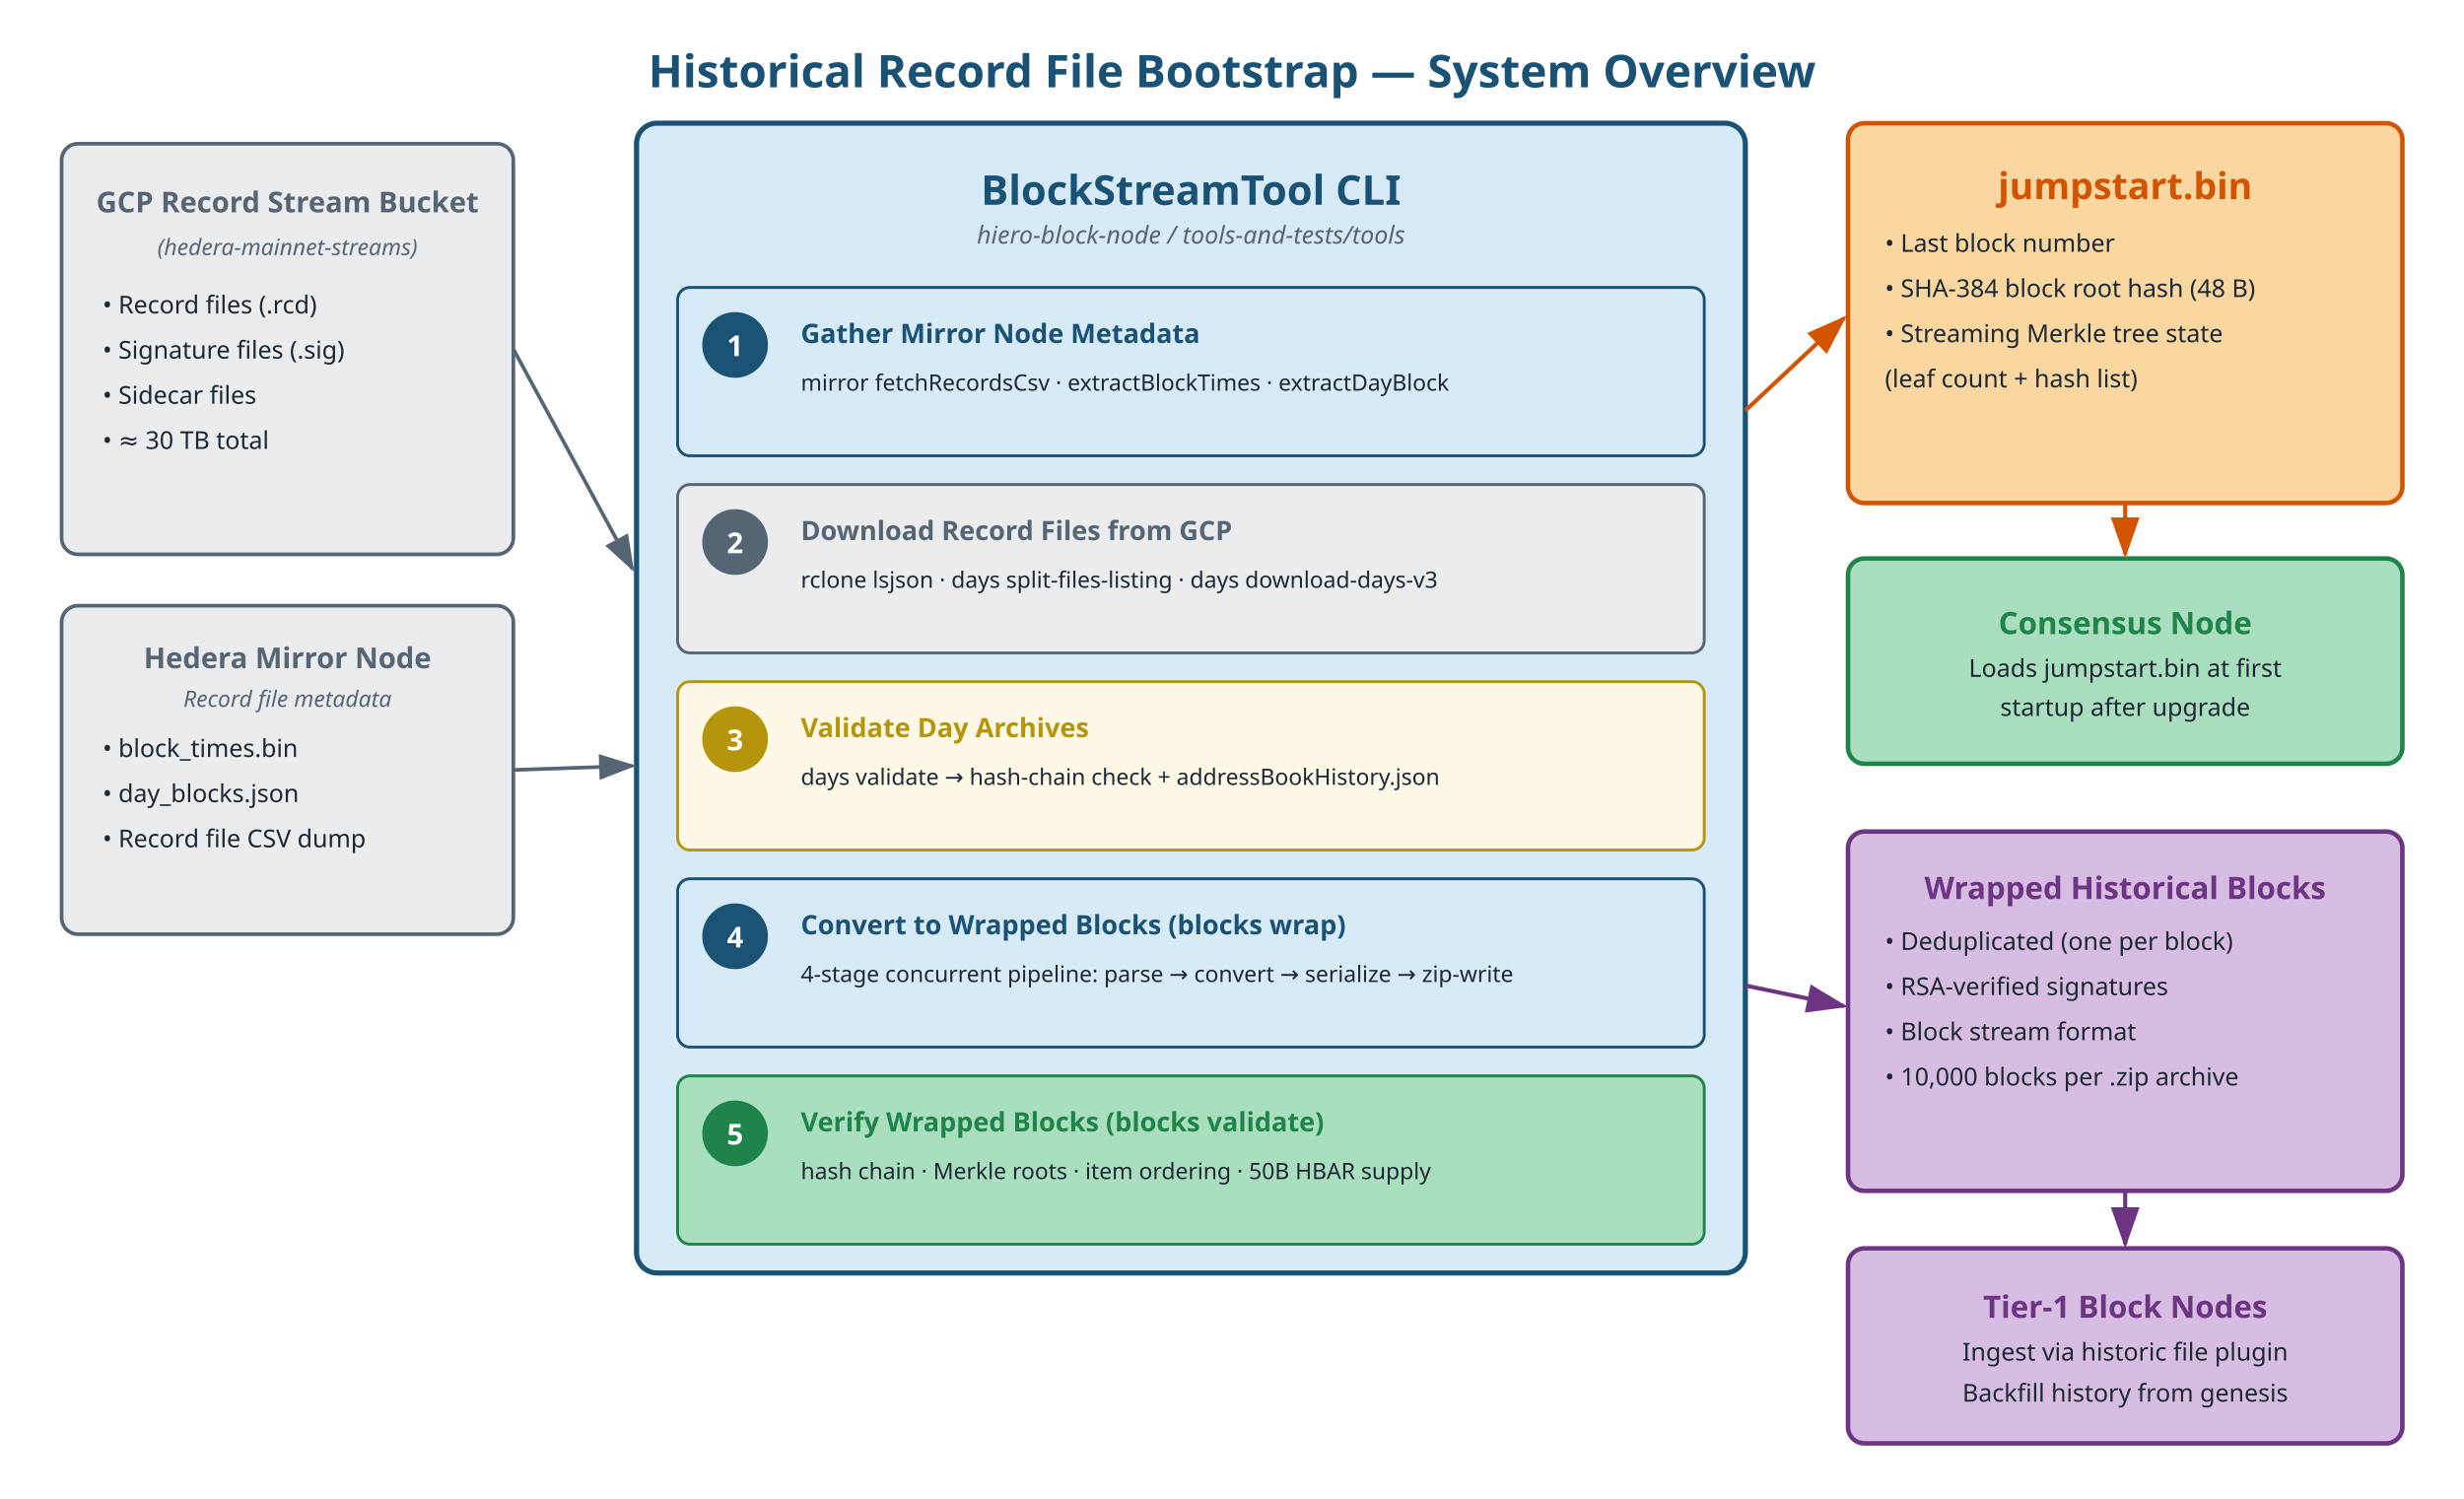
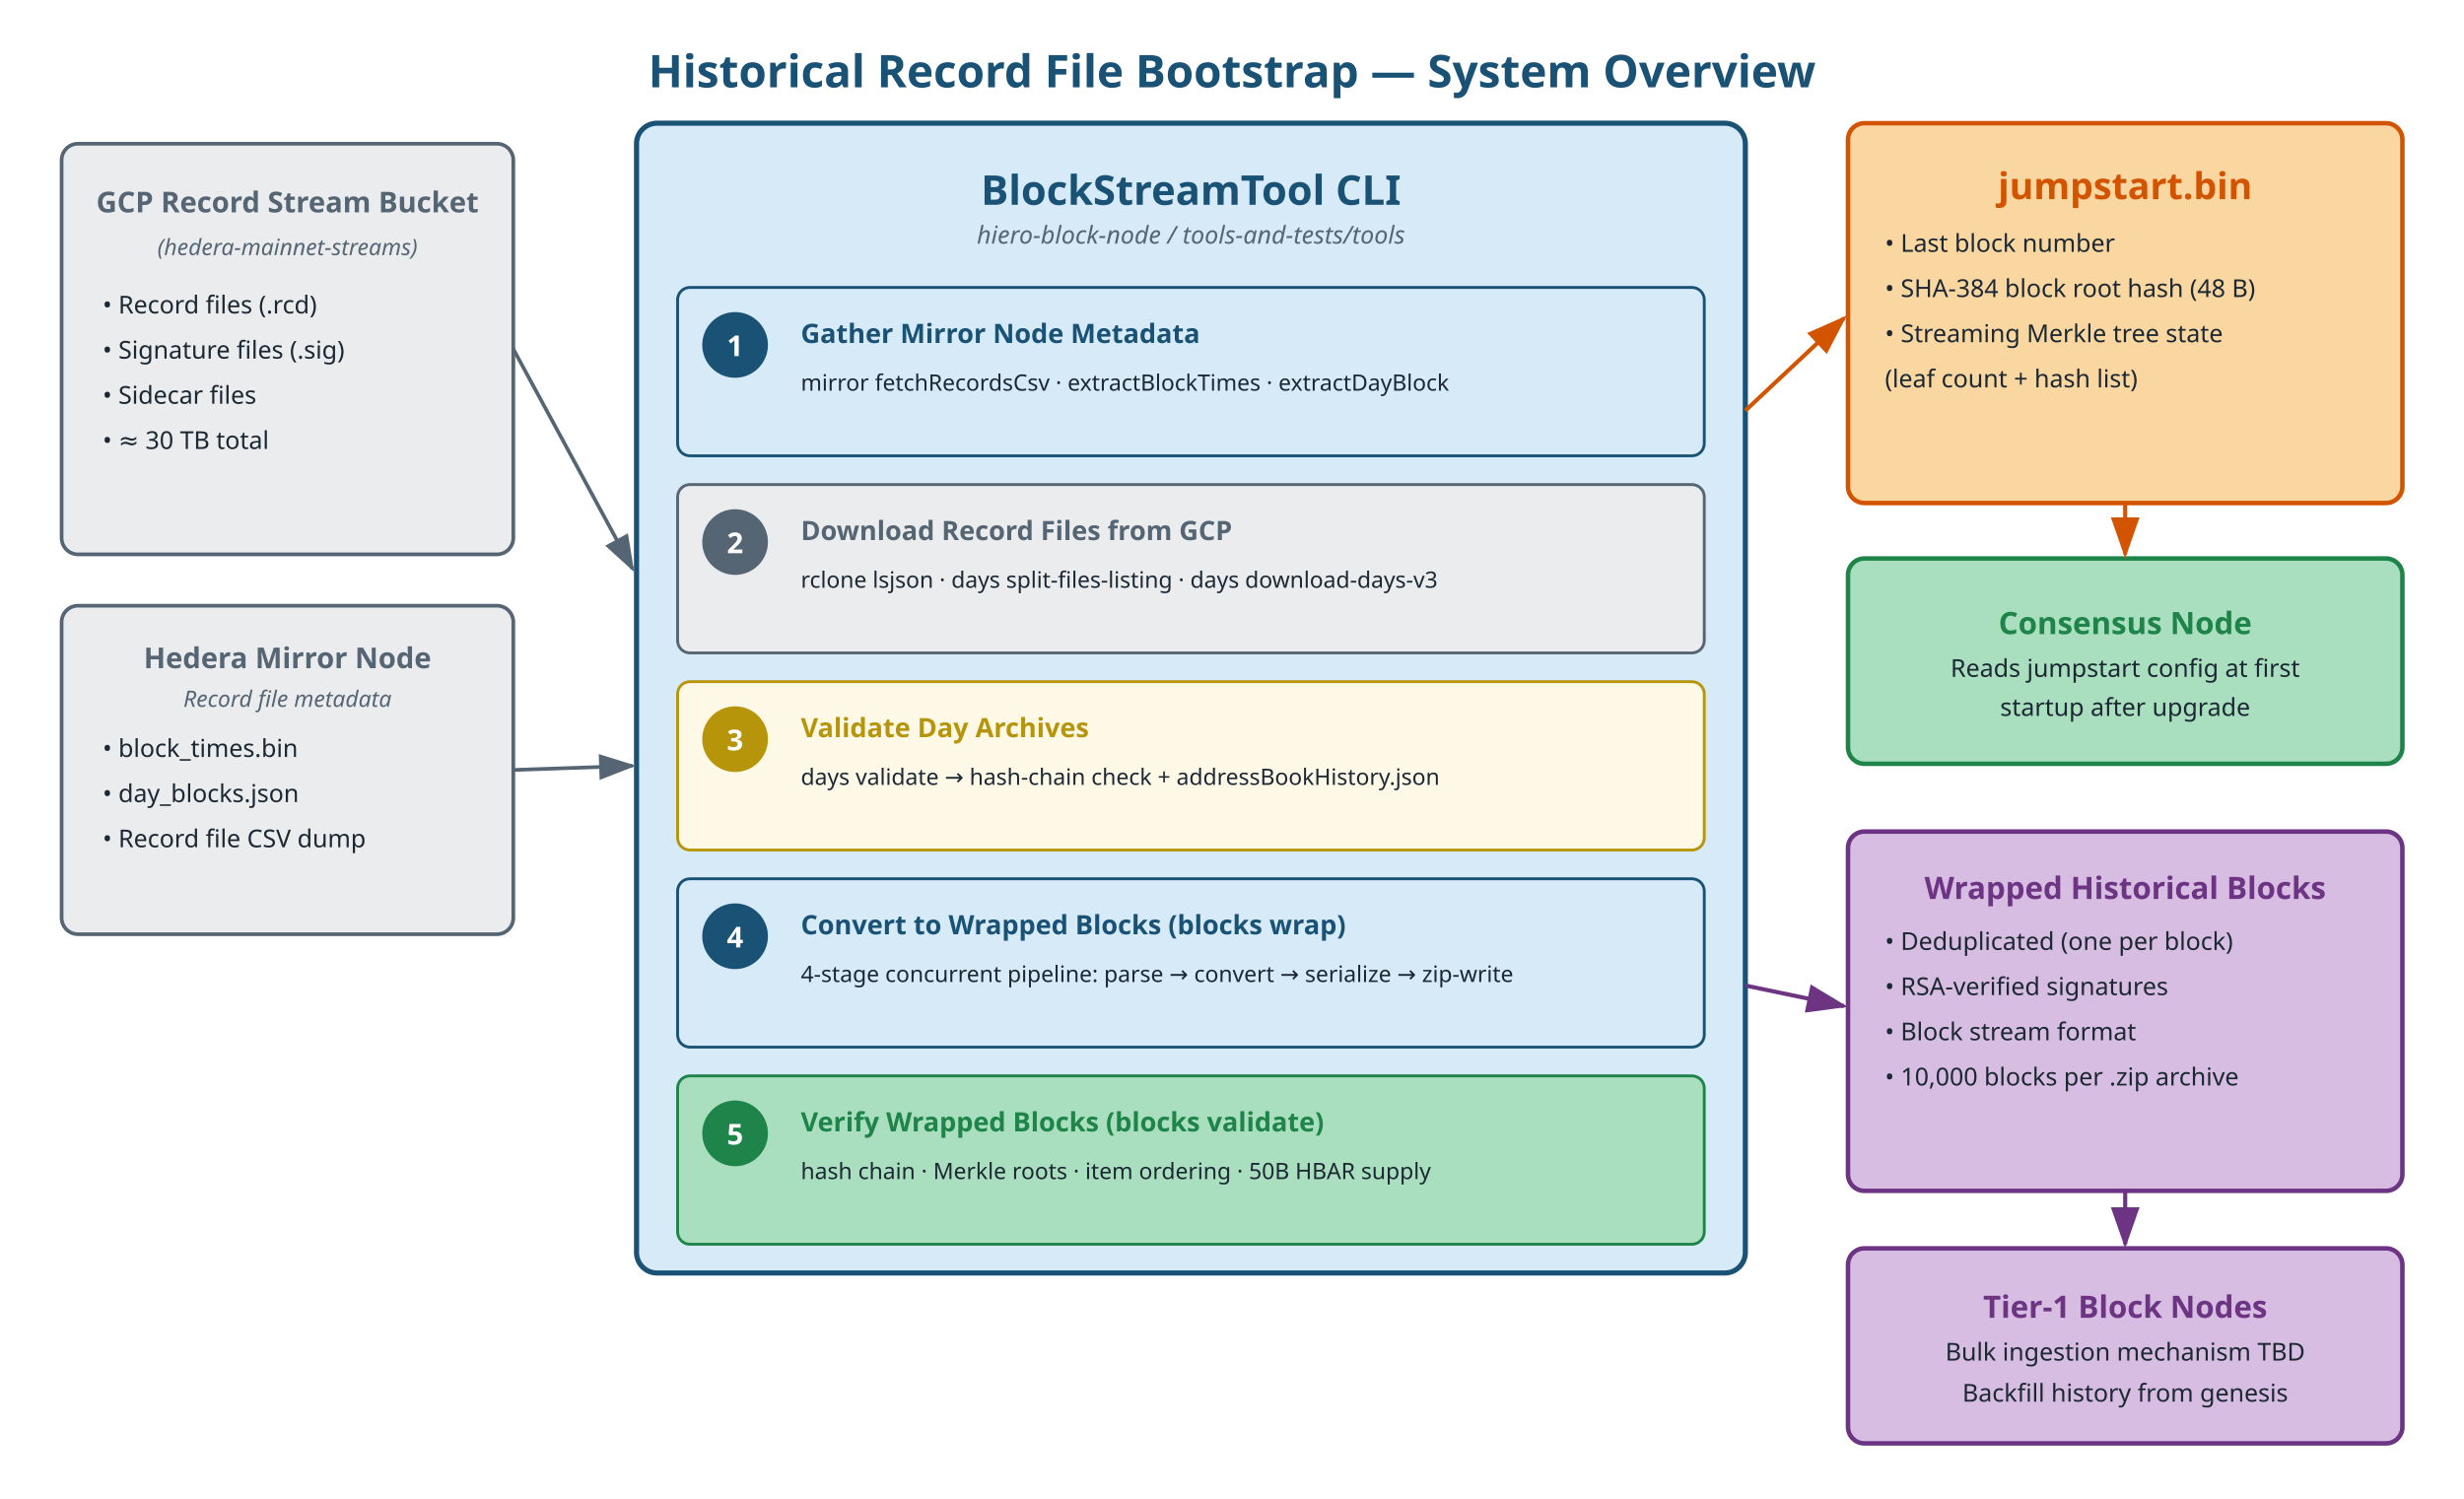
<svg xmlns="http://www.w3.org/2000/svg" width="1200" height="730" viewBox="0 0 1200 730">
  <defs>
    <marker id="arr" markerWidth="10" markerHeight="7" refX="9" refY="3.5" orient="auto">
      <polygon points="0 0, 10 3.5, 0 7" fill="#1a5276" />
    </marker>
    <marker id="arr-orange" markerWidth="10" markerHeight="7" refX="9" refY="3.5" orient="auto">
      <polygon points="0 0, 10 3.5, 0 7" fill="#d35400" />
    </marker>
    <marker id="arr-purple" markerWidth="10" markerHeight="7" refX="9" refY="3.5" orient="auto">
      <polygon points="0 0, 10 3.5, 0 7" fill="#6c3483" />
    </marker>
    <marker id="arr-green" markerWidth="10" markerHeight="7" refX="9" refY="3.5" orient="auto">
      <polygon points="0 0, 10 3.5, 0 7" fill="#1e8449" />
    </marker>
    <marker id="arr-gray" markerWidth="10" markerHeight="7" refX="9" refY="3.5" orient="auto">
      <polygon points="0 0, 10 3.5, 0 7" fill="#566573" />
    </marker>
  </defs>
  <rect width="1200" height="730" fill="#ffffff" />
  <text x="600" y="34" text-anchor="middle" dominant-baseline="central" font-size="22" font-family="sans-serif" font-weight="bold" fill="#1a5276">Historical Record File Bootstrap — System Overview</text>
  <rect x="30" y="70" width="220" height="200" rx="8" fill="#eaecee" stroke="#566573" stroke-width="1.8" />
  <text x="140" y="98" text-anchor="middle" dominant-baseline="central" font-size="14" font-family="sans-serif" font-weight="bold" fill="#566573">GCP Record Stream Bucket</text>
  <text x="140" y="120" text-anchor="middle" dominant-baseline="central" font-size="11" font-family="sans-serif" font-style="italic" fill="#566573">(hedera-mainnet-streams)</text>
  <text x="50" y="148" text-anchor="start" dominant-baseline="central" font-size="12" font-family="sans-serif" fill="#1c2833">• Record files  (.rcd)</text>
  <text x="50" y="170" text-anchor="start" dominant-baseline="central" font-size="12" font-family="sans-serif" fill="#1c2833">• Signature files  (.sig)</text>
  <text x="50" y="192" text-anchor="start" dominant-baseline="central" font-size="12" font-family="sans-serif" fill="#1c2833">• Sidecar files</text>
  <text x="50" y="214" text-anchor="start" dominant-baseline="central" font-size="12" font-family="sans-serif" fill="#1c2833">• ≈ 30 TB total</text>
  <rect x="30" y="295" width="220" height="160" rx="8" fill="#eaecee" stroke="#566573" stroke-width="1.8" />
  <text x="140" y="320" text-anchor="middle" dominant-baseline="central" font-size="14" font-family="sans-serif" font-weight="bold" fill="#566573">Hedera Mirror Node</text>
  <text x="140" y="340" text-anchor="middle" dominant-baseline="central" font-size="11" font-family="sans-serif" font-style="italic" fill="#566573">Record file metadata</text>
  <text x="50" y="364" text-anchor="start" dominant-baseline="central" font-size="12" font-family="sans-serif" fill="#1c2833">• block_times.bin</text>
  <text x="50" y="386" text-anchor="start" dominant-baseline="central" font-size="12" font-family="sans-serif" fill="#1c2833">• day_blocks.json</text>
  <text x="50" y="408" text-anchor="start" dominant-baseline="central" font-size="12" font-family="sans-serif" fill="#1c2833">• Record file CSV dump</text>
  <rect x="310" y="60" width="540" height="560" rx="10" fill="#d6eaf8" stroke="#1a5276" stroke-width="2.5" />
  <text x="580" y="92" text-anchor="middle" dominant-baseline="central" font-size="20" font-family="sans-serif" font-weight="bold" fill="#1a5276">BlockStreamTool CLI</text>
  <text x="580" y="114" text-anchor="middle" dominant-baseline="central" font-size="12" font-family="sans-serif" font-style="italic" fill="#566573">hiero-block-node / tools-and-tests/tools</text>
  <rect x="330" y="140" width="500" height="82" rx="6" fill="#d6eaf8" stroke="#1a5276" stroke-width="1.4" />
  <circle cx="358" cy="168" r="16" fill="#1a5276" />
  <text x="358" y="168" text-anchor="middle" dominant-baseline="central" font-size="14" font-family="sans-serif" font-weight="bold" fill="#ffffff">1</text>
  <text x="390" y="162" text-anchor="start" dominant-baseline="central" font-size="13" font-family="sans-serif" font-weight="bold" fill="#1a5276">Gather Mirror Node Metadata</text>
  <text x="390" y="186" text-anchor="start" dominant-baseline="central" font-size="11" font-family="sans-serif" fill="#1c2833">mirror fetchRecordsCsv  ·  extractBlockTimes  ·  extractDayBlock</text>
  <rect x="330" y="236" width="500" height="82" rx="6" fill="#eaecee" stroke="#566573" stroke-width="1.4" />
  <circle cx="358" cy="264" r="16" fill="#566573" />
  <text x="358" y="264" text-anchor="middle" dominant-baseline="central" font-size="14" font-family="sans-serif" font-weight="bold" fill="#ffffff">2</text>
  <text x="390" y="258" text-anchor="start" dominant-baseline="central" font-size="13" font-family="sans-serif" font-weight="bold" fill="#566573">Download Record Files from GCP</text>
  <text x="390" y="282" text-anchor="start" dominant-baseline="central" font-size="11" font-family="sans-serif" fill="#1c2833">rclone lsjson  ·  days split-files-listing  ·  days download-days-v3</text>
  <rect x="330" y="332" width="500" height="82" rx="6" fill="#fef9e7" stroke="#b7950b" stroke-width="1.4" />
  <circle cx="358" cy="360" r="16" fill="#b7950b" />
  <text x="358" y="360" text-anchor="middle" dominant-baseline="central" font-size="14" font-family="sans-serif" font-weight="bold" fill="#ffffff">3</text>
  <text x="390" y="354" text-anchor="start" dominant-baseline="central" font-size="13" font-family="sans-serif" font-weight="bold" fill="#b7950b">Validate Day Archives</text>
  <text x="390" y="378" text-anchor="start" dominant-baseline="central" font-size="11" font-family="sans-serif" fill="#1c2833">days validate  →  hash-chain check  +  addressBookHistory.json</text>
  <rect x="330" y="428" width="500" height="82" rx="6" fill="#d6eaf8" stroke="#1a5276" stroke-width="1.4" />
  <circle cx="358" cy="456" r="16" fill="#1a5276" />
  <text x="358" y="456" text-anchor="middle" dominant-baseline="central" font-size="14" font-family="sans-serif" font-weight="bold" fill="#ffffff">4</text>
  <text x="390" y="450" text-anchor="start" dominant-baseline="central" font-size="13" font-family="sans-serif" font-weight="bold" fill="#1a5276">Convert to Wrapped Blocks  (blocks wrap)</text>
  <text x="390" y="474" text-anchor="start" dominant-baseline="central" font-size="11" font-family="sans-serif" fill="#1c2833">4-stage concurrent pipeline: parse → convert → serialize → zip-write</text>
  <rect x="330" y="524" width="500" height="82" rx="6" fill="#a9dfbf" stroke="#1e8449" stroke-width="1.4" />
  <circle cx="358" cy="552" r="16" fill="#1e8449" />
  <text x="358" y="552" text-anchor="middle" dominant-baseline="central" font-size="14" font-family="sans-serif" font-weight="bold" fill="#ffffff">5</text>
  <text x="390" y="546" text-anchor="start" dominant-baseline="central" font-size="13" font-family="sans-serif" font-weight="bold" fill="#1e8449">Verify Wrapped Blocks  (blocks validate)</text>
  <text x="390" y="570" text-anchor="start" dominant-baseline="central" font-size="11" font-family="sans-serif" fill="#1c2833">hash chain  ·  Merkle roots  ·  item ordering  ·  50B HBAR supply</text>
  <line x1="250" y1="170" x2="308" y2="277" stroke="#566573" stroke-width="1.8" marker-end="url(#arr-gray)" />
  <line x1="250" y1="375" x2="308" y2="373" stroke="#566573" stroke-width="1.8" marker-end="url(#arr-gray)" />
  <rect x="900" y="60" width="270" height="185" rx="8" fill="#fad7a0" stroke="#d35400" stroke-width="2.2" />
  <text x="1035" y="90" text-anchor="middle" dominant-baseline="central" font-size="18" font-family="sans-serif" font-weight="bold" fill="#d35400">jumpstart.bin</text>
  <text x="918" y="118" text-anchor="start" dominant-baseline="central" font-size="12" font-family="sans-serif" fill="#1c2833">• Last block number</text>
  <text x="918" y="140" text-anchor="start" dominant-baseline="central" font-size="12" font-family="sans-serif" fill="#1c2833">• SHA-384 block root hash  (48 B)</text>
  <text x="918" y="162" text-anchor="start" dominant-baseline="central" font-size="12" font-family="sans-serif" fill="#1c2833">• Streaming Merkle tree state</text>
  <text x="918" y="184" text-anchor="start" dominant-baseline="central" font-size="12" font-family="sans-serif" fill="#1c2833">  (leaf count + hash list)</text>
  <line x1="850" y1="200" x2="898" y2="155" stroke="#d35400" stroke-width="2" marker-end="url(#arr-orange)" />
  <rect x="900" y="272" width="270" height="100" rx="8" fill="#a9dfbf" stroke="#1e8449" stroke-width="2.2" />
  <text x="1035" y="303" text-anchor="middle" dominant-baseline="central" font-size="15" font-family="sans-serif" font-weight="bold" fill="#1e8449">Consensus Node</text>
-   <text x="1035" y="325" text-anchor="middle" dominant-baseline="central" font-size="12" font-family="sans-serif" fill="#1c2833">Loads jumpstart.bin at first</text>
+   <text x="1035" y="325" text-anchor="middle" dominant-baseline="central" font-size="12" font-family="sans-serif" fill="#1c2833">Reads jumpstart config at first</text>
  <text x="1035" y="344" text-anchor="middle" dominant-baseline="central" font-size="12" font-family="sans-serif" fill="#1c2833">startup after upgrade</text>
  <line x1="1035" y1="245" x2="1035" y2="270" stroke="#d35400" stroke-width="2" marker-end="url(#arr-orange)" />
  <rect x="900" y="405" width="270" height="175" rx="8" fill="#d7bde2" stroke="#6c3483" stroke-width="2.2" />
  <text x="1035" y="432" text-anchor="middle" dominant-baseline="central" font-size="15" font-family="sans-serif" font-weight="bold" fill="#6c3483">Wrapped Historical Blocks</text>
  <text x="918" y="458" text-anchor="start" dominant-baseline="central" font-size="12" font-family="sans-serif" fill="#1c2833">• Deduplicated (one per block)</text>
  <text x="918" y="480" text-anchor="start" dominant-baseline="central" font-size="12" font-family="sans-serif" fill="#1c2833">• RSA-verified signatures</text>
  <text x="918" y="502" text-anchor="start" dominant-baseline="central" font-size="12" font-family="sans-serif" fill="#1c2833">• Block stream format</text>
  <text x="918" y="524" text-anchor="start" dominant-baseline="central" font-size="12" font-family="sans-serif" fill="#1c2833">• 10,000 blocks per .zip archive</text>
  <line x1="850" y1="480" x2="898" y2="490" stroke="#6c3483" stroke-width="2" marker-end="url(#arr-purple)" />
  <rect x="900" y="608" width="270" height="95" rx="8" fill="#d7bde2" stroke="#6c3483" stroke-width="2.2" />
  <text x="1035" y="636" text-anchor="middle" dominant-baseline="central" font-size="15" font-family="sans-serif" font-weight="bold" fill="#6c3483">Tier-1 Block Nodes</text>
-   <text x="1035" y="658" text-anchor="middle" dominant-baseline="central" font-size="12" font-family="sans-serif" fill="#1c2833">Ingest via historic file plugin</text>
+   <text x="1035" y="658" text-anchor="middle" dominant-baseline="central" font-size="12" font-family="sans-serif" fill="#1c2833">Bulk ingestion mechanism TBD</text>
  <text x="1035" y="678" text-anchor="middle" dominant-baseline="central" font-size="12" font-family="sans-serif" fill="#1c2833">Backfill history from genesis</text>
  <line x1="1035" y1="580" x2="1035" y2="606" stroke="#6c3483" stroke-width="2" marker-end="url(#arr-purple)" />
</svg>
